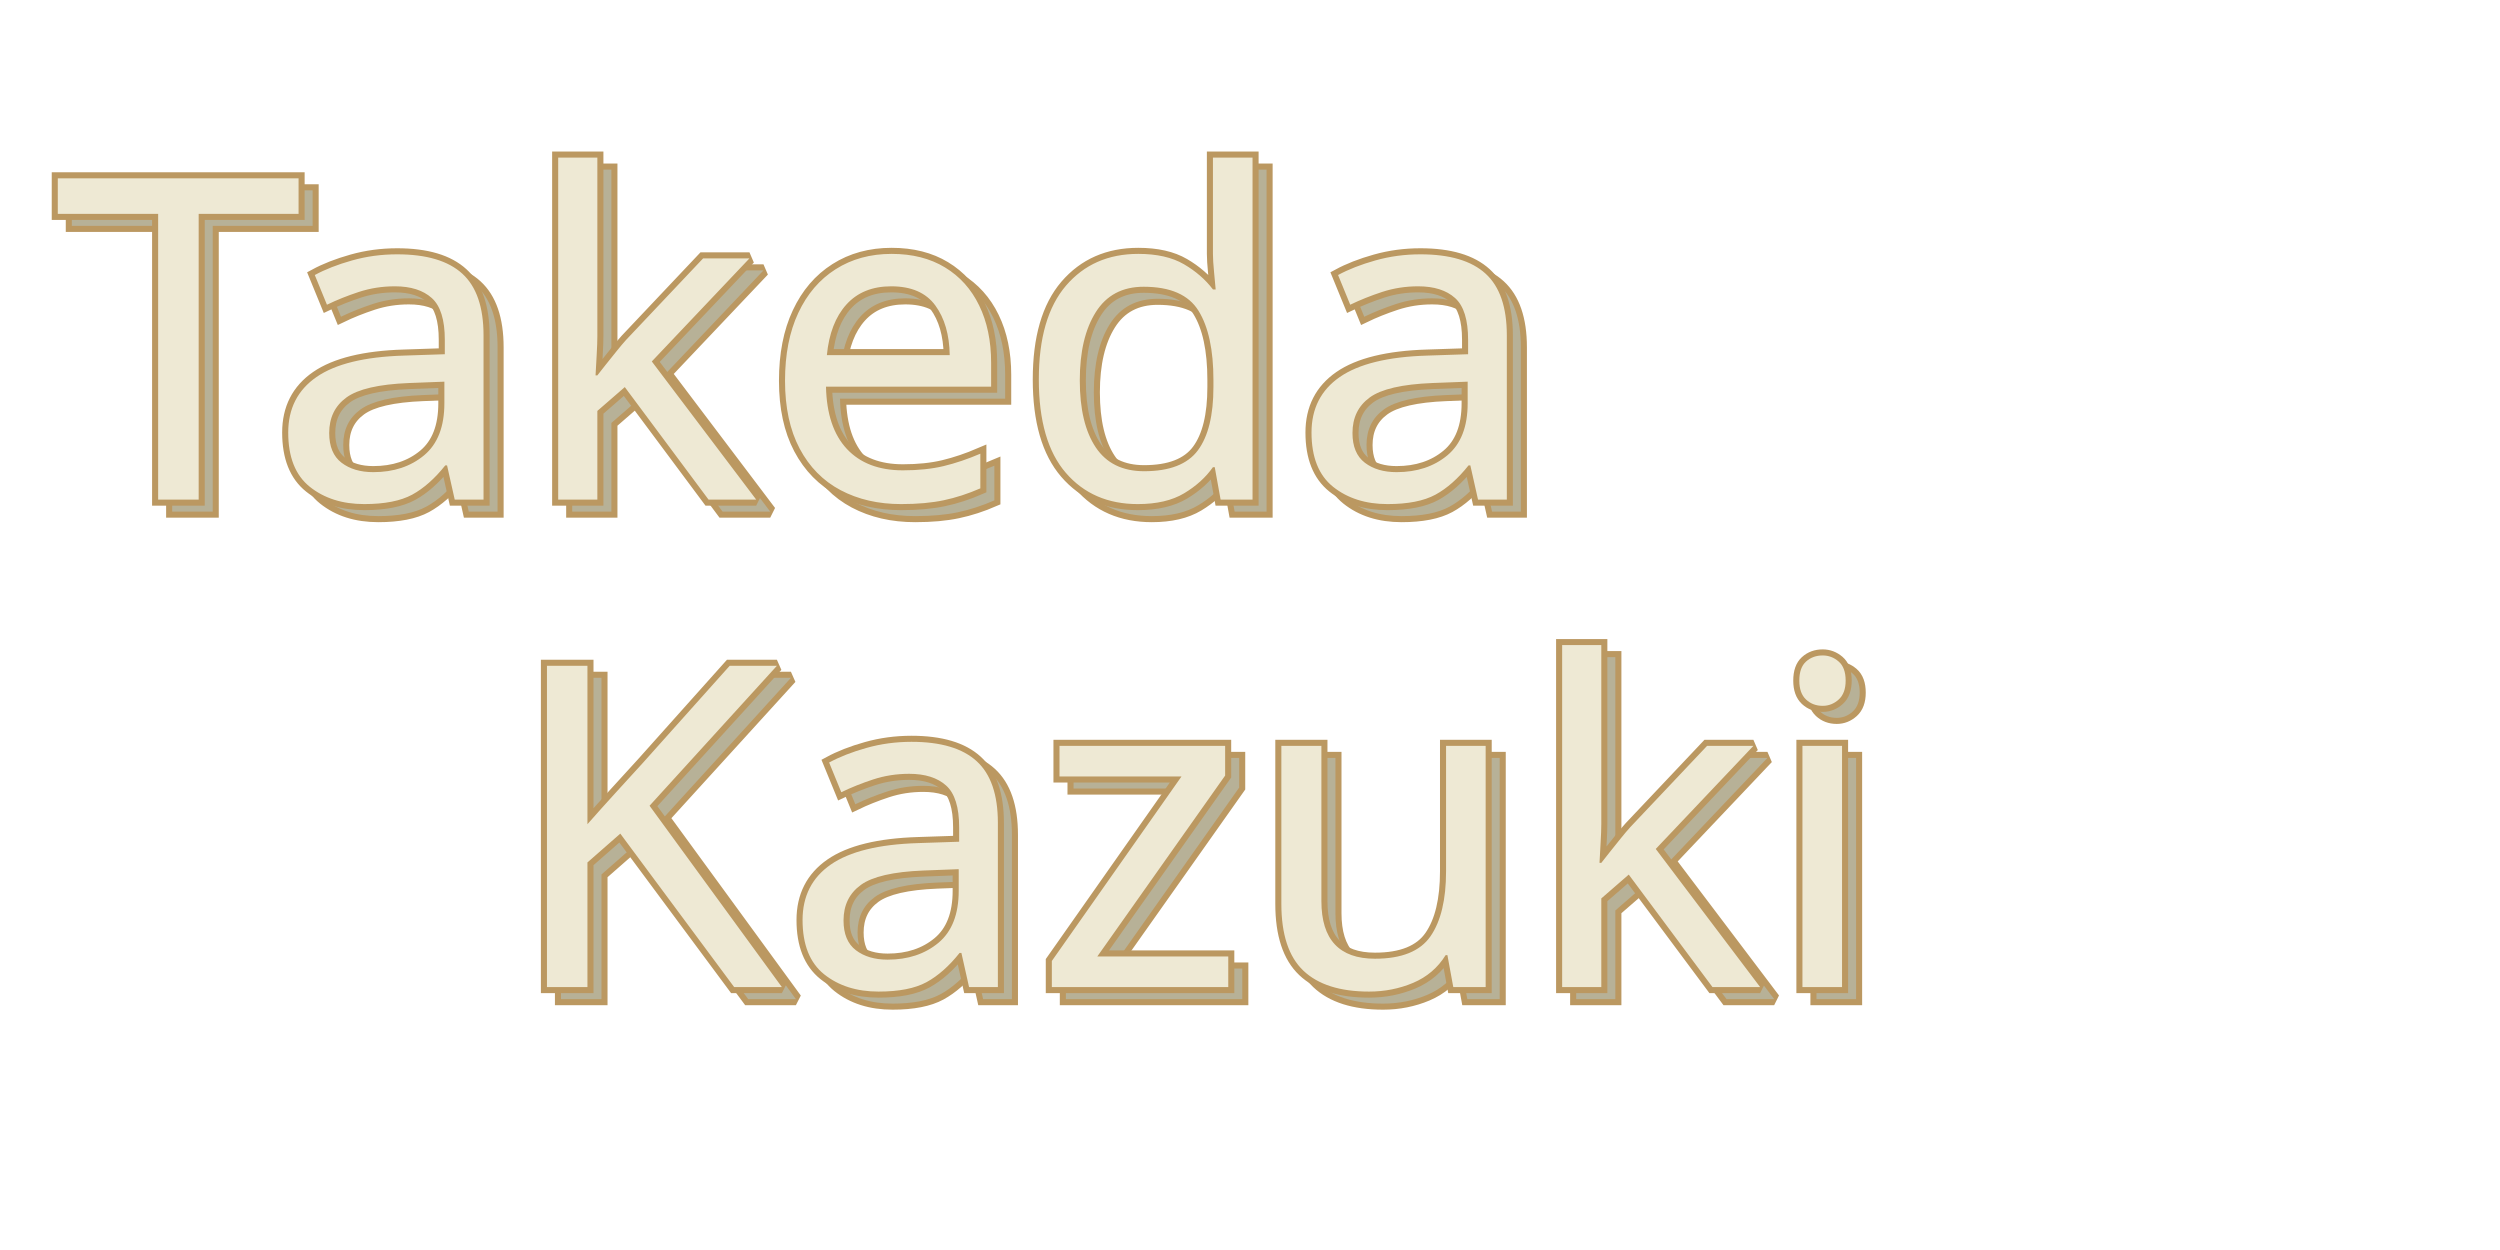
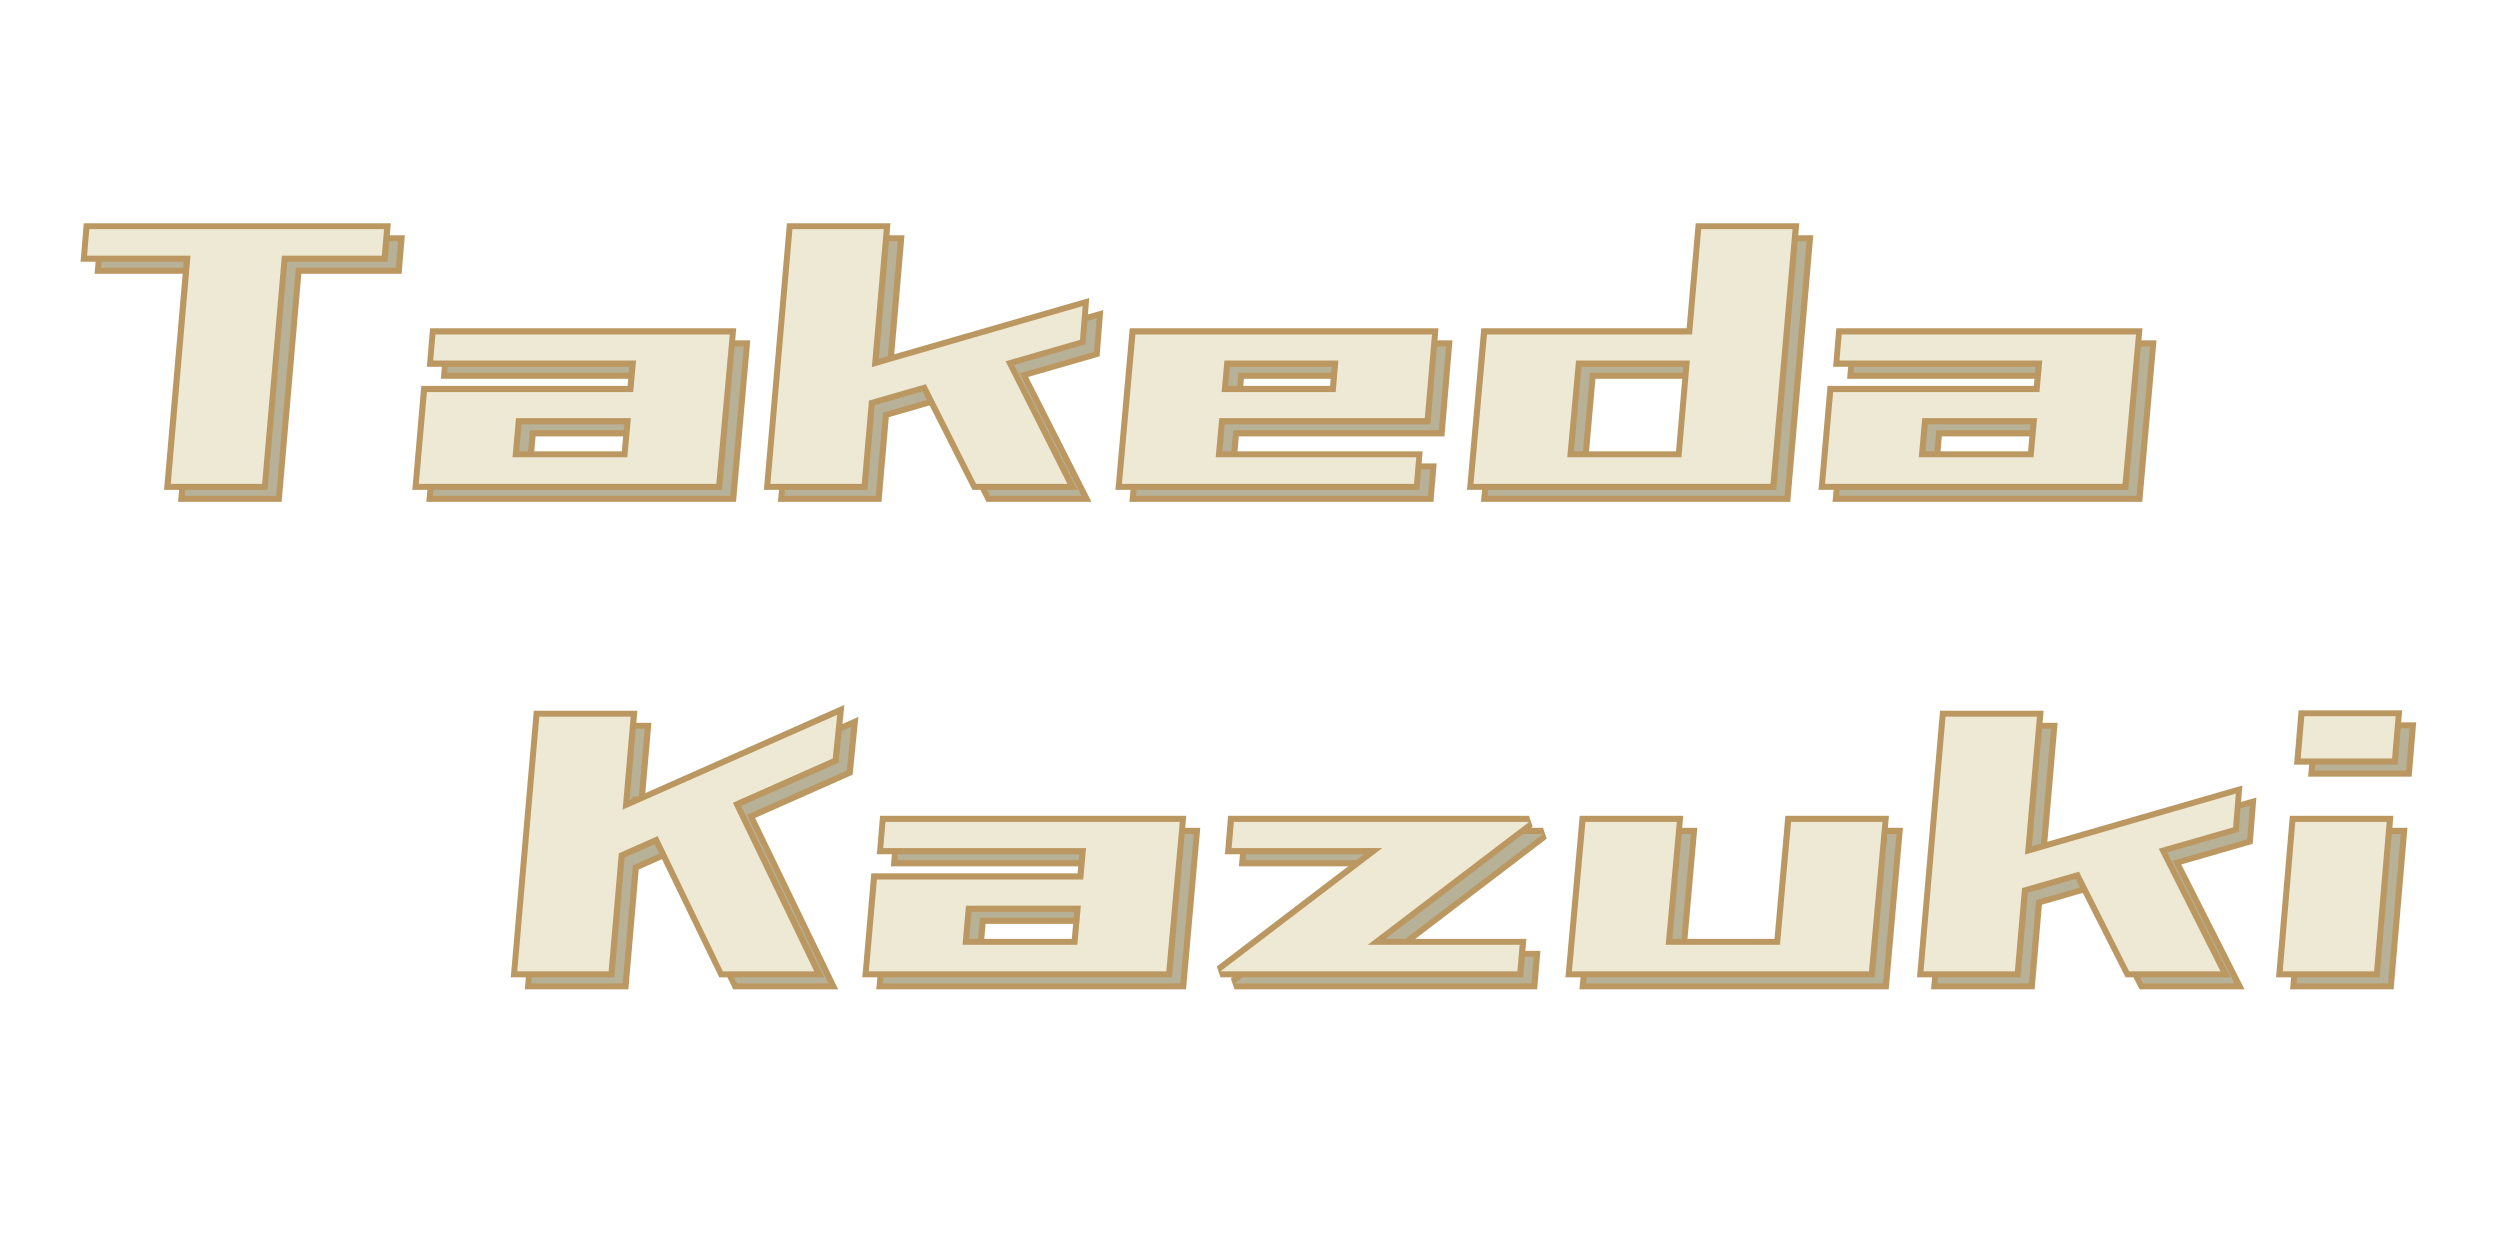
<svg xmlns="http://www.w3.org/2000/svg" width="100%" height="100%" viewBox="0 0 800 400" version="1.1" xml:space="preserve" style="fill-rule:evenodd;clip-rule:evenodd;stroke-linecap:square;stroke-miterlimit:2;">
  <g transform="matrix(11.801,0,0,2.86986,-717.489,-356.547)">
    <g transform="matrix(0.0847384,0,0,0.348449,57.3184,95.2323)">
-       <text x="62.625px" y="246.962px" style="font-family:'851Gkktt';font-size:144px;fill:none;stroke:rgb(187,152,97);stroke-width:3.88px;">Takeda</text>
-       <text x="206.625px" y="402.962px" style="font-family:'851Gkktt';font-size:144px;fill:none;stroke:rgb(187,152,97);stroke-width:3.88px;">Kazuki</text>
+       <path d="M73.453,168.916L74.156,160.478L168.516,160.478L167.813,168.916L73.453,168.916ZM100.172,241.9L107.203,160.478L136.453,160.478L129.422,241.9L100.172,241.9Z" style="fill:none;fill-rule:nonzero;stroke:rgb(187,152,97);stroke-width:3.88px;" />
+       <path d="M179.625,241.9L182.156,212.509L211.406,212.509L208.875,241.9L179.625,241.9ZM245.578,241.9L249.797,194.087L279.047,194.087L274.828,241.9L245.578,241.9ZM179.625,241.9L180.469,233.462L273.703,233.462L273,241.9L179.625,241.9ZM182.156,220.947L182.86,212.509L276.094,212.509L275.391,220.947L182.156,220.947ZM184.266,202.525L184.969,194.087L278.203,194.087L277.5,202.525L184.266,202.525Z" style="fill:none;fill-rule:nonzero;stroke:rgb(187,152,97);stroke-width:3.88px;" />
+       <path d="M292.125,241.9L299.156,160.478L328.406,160.478L321.375,241.9L292.125,241.9ZM357.938,241.9L337.688,201.962L366.938,201.962L387.188,241.9L357.938,241.9ZM297.61,222.775L298.453,212.087L391.969,185.087L391.125,195.775L297.61,222.775Z" style="fill:none;fill-rule:nonzero;stroke:rgb(187,152,97);stroke-width:3.88px;" />
+       <path d="M472.266,220.947L474.516,194.087L503.766,194.087L501.516,220.947L472.266,220.947ZM404.625,241.9L408.844,194.087L438.094,194.087L433.875,241.9L404.625,241.9ZM404.625,241.9L405.469,233.462L498.703,233.462L498,241.9L404.625,241.9ZM407.156,220.947L407.86,212.509L501.094,212.509L500.391,220.947L407.156,220.947ZM409.266,202.525L409.969,194.087L503.203,194.087L502.5,202.525L409.266,202.525Z" style="fill:none;fill-rule:nonzero;stroke:rgb(187,152,97);stroke-width:3.88px;" />
+       <path d="M517.125,241.9L521.344,194.087L550.594,194.087L546.375,241.9L517.125,241.9ZM517.125,241.9L517.969,233.462L611.203,233.462L610.5,241.9L517.125,241.9ZM521.766,202.525L522.469,194.087L615.703,194.087L615,202.525L521.766,202.525ZM582.938,241.9L589.969,160.478L619.219,160.478L612.188,241.9L582.938,241.9Z" style="fill:none;fill-rule:nonzero;stroke:rgb(187,152,97);stroke-width:3.88px;" />
+       <path d="M629.625,241.9L632.156,212.509L661.406,212.509L658.875,241.9L629.625,241.9ZM695.578,241.9L699.797,194.087L729.047,194.087L724.828,241.9L695.578,241.9ZM629.625,241.9L630.469,233.462L723.703,233.462L723,241.9L629.625,241.9ZM632.156,220.947L632.86,212.509L726.094,212.509L725.391,220.947L632.156,220.947ZM634.266,202.525L634.969,194.087L728.203,194.087L727.5,202.525L634.266,202.525Z" style="fill:none;fill-rule:nonzero;stroke:rgb(187,152,97);stroke-width:3.88px;" />
+       <path d="M211.125,397.9L218.156,316.478L247.406,316.478L240.375,397.9L211.125,397.9ZM216.891,372.025L218.297,357.962L313.5,315.775L312.094,329.837L216.891,372.025ZM276.938,397.9L250.781,343.9L280.031,343.9L306.188,397.9L276.938,397.9Z" style="fill:none;fill-rule:nonzero;stroke:rgb(187,152,97);stroke-width:3.88px;" />
+       <path d="M323.625,397.9L326.156,368.509L355.406,368.509L352.875,397.9L323.625,397.9ZM389.578,397.9L393.797,350.087L423.047,350.087L418.828,397.9L389.578,397.9ZM323.625,397.9L324.469,389.462L417.703,389.462L417,397.9L323.625,397.9ZM326.156,376.947L326.86,368.509L420.094,368.509L419.391,376.947L326.156,376.947ZM328.266,358.525L328.969,350.087L422.203,350.087L421.5,358.525L328.266,358.525Z" style="fill:none;fill-rule:nonzero;stroke:rgb(187,152,97);stroke-width:3.88px;" />
+       <path d="M436.125,397.9L448.219,389.462L531.891,389.462L531.188,397.9L436.125,397.9ZM439.641,358.525L440.344,350.087L534.703,350.087L522.75,358.525L439.641,358.525ZM436.125,397.9L498.844,350.087L534.844,350.087L472.125,397.9L436.125,397.9Z" style="fill:none;fill-rule:nonzero;stroke:rgb(187,152,97);stroke-width:3.88px;" />
+       <path d="M548.625,397.9L552.844,350.087L582.094,350.087L577.875,397.9L548.625,397.9ZM614.438,397.9L618.656,350.087L647.906,350.087L643.688,397.9L614.438,397.9ZM548.625,397.9L549.469,389.462L642.703,389.462L642,397.9L548.625,397.9Z" style="fill:none;fill-rule:nonzero;stroke:rgb(187,152,97);stroke-width:3.88px;" />
+       <path d="M661.125,397.9L668.156,316.478L697.406,316.478L690.375,397.9L661.125,397.9ZM726.938,397.9L706.688,357.962L735.938,357.962L756.188,397.9L726.938,397.9ZM666.61,378.775L667.453,368.087L760.969,341.087L760.125,351.775L666.61,378.775Z" style="fill:none;fill-rule:nonzero;stroke:rgb(187,152,97);stroke-width:3.88px;" />
+       <path d="M781.781,329.837L782.906,316.337L812.156,316.337L811.031,329.837L781.781,329.837ZM776.016,397.9L780.094,350.087L809.344,350.087L805.266,397.9L776.016,397.9Z" style="fill:none;fill-rule:nonzero;stroke:rgb(187,152,97);stroke-width:3.88px;" />
    </g>
    <g transform="matrix(0.0847384,0,0,0.348449,57.3184,95.2323)">
-       <text x="62.625px" y="246.962px" style="font-family:'851Gkktt';font-size:144px;fill:rgb(183,177,151);">Takeda</text>
-       <text x="206.625px" y="402.962px" style="font-family:'851Gkktt';font-size:144px;fill:rgb(183,177,151);">Kazuki</text>
+       <g transform="matrix(144,0,0,144,62.6251,246.962)">
+         <path d="M0.075,-0.542L0.08,-0.601L0.735,-0.601L0.73,-0.542L0.075,-0.542ZM0.261,-0.035L0.31,-0.601L0.513,-0.601L0.464,-0.035L0.261,-0.035Z" style="fill:rgb(183,177,151);fill-rule:nonzero;" />
+       </g>
+       <g transform="matrix(144,0,0,144,175.125,246.962)">
+         <path d="M0.031,-0.035L0.049,-0.239L0.252,-0.239L0.234,-0.035L0.031,-0.035ZM0.489,-0.035L0.519,-0.367L0.722,-0.367L0.692,-0.035L0.489,-0.035ZM0.031,-0.035L0.037,-0.094L0.685,-0.094L0.68,-0.035L0.031,-0.035ZM0.049,-0.181L0.054,-0.239L0.701,-0.239L0.696,-0.181L0.049,-0.181ZM0.063,-0.309L0.068,-0.367L0.716,-0.367L0.711,-0.309L0.063,-0.309Z" style="fill:rgb(183,177,151);fill-rule:nonzero;" />
+       </g>
+       <g transform="matrix(144,0,0,144,287.625,246.962)">
+         <path d="M0.031,-0.035L0.08,-0.601L0.283,-0.601L0.234,-0.035L0.031,-0.035ZM0.488,-0.035L0.348,-0.313L0.551,-0.313L0.691,-0.035L0.488,-0.035ZM0.069,-0.168L0.075,-0.242L0.725,-0.43L0.719,-0.355L0.069,-0.168Z" style="fill:rgb(183,177,151);fill-rule:nonzero;" />
+       </g>
+       <g transform="matrix(144,0,0,144,400.125,246.962)">
+         <path d="M0.501,-0.181L0.517,-0.367L0.72,-0.367L0.704,-0.181L0.501,-0.181ZM0.031,-0.035L0.061,-0.367L0.264,-0.367L0.234,-0.035L0.031,-0.035ZM0.031,-0.035L0.037,-0.094L0.685,-0.094L0.68,-0.035L0.031,-0.035ZM0.049,-0.181L0.054,-0.239L0.701,-0.239L0.696,-0.181L0.049,-0.181ZM0.063,-0.309L0.068,-0.367L0.716,-0.367L0.711,-0.309L0.063,-0.309Z" style="fill:rgb(183,177,151);fill-rule:nonzero;" />
+       </g>
+       <g transform="matrix(144,0,0,144,512.625,246.962)">
+         <path d="M0.031,-0.035L0.061,-0.367L0.264,-0.367L0.234,-0.035L0.031,-0.035ZM0.031,-0.035L0.037,-0.094L0.685,-0.094L0.68,-0.035L0.031,-0.035ZM0.063,-0.309L0.068,-0.367L0.716,-0.367L0.711,-0.309L0.063,-0.309ZM0.488,-0.035L0.537,-0.601L0.74,-0.601L0.691,-0.035L0.488,-0.035Z" style="fill:rgb(183,177,151);fill-rule:nonzero;" />
+       </g>
+       <g transform="matrix(144,0,0,144,625.125,246.962)">
+         <path d="M0.031,-0.035L0.049,-0.239L0.252,-0.239L0.234,-0.035L0.031,-0.035ZM0.489,-0.035L0.519,-0.367L0.722,-0.367L0.692,-0.035L0.489,-0.035ZM0.031,-0.035L0.037,-0.094L0.685,-0.094L0.68,-0.035L0.031,-0.035ZM0.049,-0.181L0.054,-0.239L0.701,-0.239L0.696,-0.181L0.049,-0.181ZM0.063,-0.309L0.068,-0.367L0.716,-0.367L0.711,-0.309L0.063,-0.309Z" style="fill:rgb(183,177,151);fill-rule:nonzero;" />
+       </g>
+       <g transform="matrix(144,0,0,144,206.625,402.962)">
+         <path d="M0.031,-0.035L0.08,-0.601L0.283,-0.601L0.234,-0.035L0.031,-0.035ZM0.071,-0.215L0.081,-0.313L0.742,-0.605L0.732,-0.508L0.071,-0.215ZM0.488,-0.035L0.307,-0.41L0.51,-0.41L0.691,-0.035L0.488,-0.035Z" style="fill:rgb(183,177,151);fill-rule:nonzero;" />
+       </g>
+       <g transform="matrix(144,0,0,144,319.125,402.962)">
+         <path d="M0.031,-0.035L0.049,-0.239L0.252,-0.239L0.234,-0.035L0.031,-0.035ZM0.489,-0.035L0.519,-0.367L0.722,-0.367L0.692,-0.035L0.489,-0.035ZM0.031,-0.035L0.037,-0.094L0.685,-0.094L0.68,-0.035L0.031,-0.035ZM0.049,-0.181L0.054,-0.239L0.701,-0.239L0.696,-0.181L0.049,-0.181ZM0.063,-0.309L0.068,-0.367L0.716,-0.367L0.711,-0.309L0.063,-0.309Z" style="fill:rgb(183,177,151);fill-rule:nonzero;" />
+       </g>
+       <g transform="matrix(144,0,0,144,431.625,402.962)">
+         <path d="M0.031,-0.035L0.115,-0.094L0.696,-0.094L0.691,-0.035L0.031,-0.035ZM0.056,-0.309L0.061,-0.367L0.716,-0.367L0.633,-0.309L0.056,-0.309ZM0.031,-0.035L0.467,-0.367L0.717,-0.367L0.281,-0.035L0.031,-0.035Z" style="fill:rgb(183,177,151);fill-rule:nonzero;" />
+       </g>
+       <g transform="matrix(144,0,0,144,544.125,402.962)">
+         <path d="M0.031,-0.035L0.061,-0.367L0.264,-0.367L0.234,-0.035L0.031,-0.035ZM0.488,-0.035L0.518,-0.367L0.721,-0.367L0.691,-0.035L0.488,-0.035ZM0.031,-0.035L0.037,-0.094L0.685,-0.094L0.68,-0.035L0.031,-0.035Z" style="fill:rgb(183,177,151);fill-rule:nonzero;" />
+       </g>
+       <g transform="matrix(144,0,0,144,656.625,402.962)">
+         <path d="M0.031,-0.035L0.08,-0.601L0.283,-0.601L0.234,-0.035L0.031,-0.035ZM0.488,-0.035L0.348,-0.313L0.551,-0.313L0.691,-0.035L0.488,-0.035ZM0.069,-0.168L0.075,-0.242L0.725,-0.43L0.719,-0.355L0.069,-0.168Z" style="fill:rgb(183,177,151);fill-rule:nonzero;" />
+       </g>
+       <g transform="matrix(144,0,0,144,769.125,402.962)">
+         <path d="M0.088,-0.508L0.096,-0.602L0.299,-0.602L0.291,-0.508L0.088,-0.508ZM0.048,-0.035L0.076,-0.367L0.279,-0.367L0.251,-0.035L0.048,-0.035Z" style="fill:rgb(183,177,151);fill-rule:nonzero;" />
+       </g>
    </g>
  </g>
  <g transform="matrix(11.801,0,0,2.86986,-721.98,-360.396)">
    <g transform="matrix(0.0847384,0,0,0.348449,57.3184,95.2323)">
-       <text x="62.625px" y="246.962px" style="font-family:'851Gkktt';font-size:144px;fill:none;stroke:rgb(187,152,97);stroke-width:3.88px;">Takeda</text>
-       <text x="206.625px" y="402.962px" style="font-family:'851Gkktt';font-size:144px;fill:none;stroke:rgb(187,152,97);stroke-width:3.88px;">Kazuki</text>
+       <path d="M73.453,168.916L74.156,160.478L168.516,160.478L167.813,168.916L73.453,168.916ZM100.172,241.9L107.203,160.478L136.453,160.478L129.422,241.9L100.172,241.9Z" style="fill:none;fill-rule:nonzero;stroke:rgb(187,152,97);stroke-width:3.88px;" />
+       <path d="M179.625,241.9L182.156,212.509L211.406,212.509L208.875,241.9L179.625,241.9ZM245.578,241.9L249.797,194.087L279.047,194.087L274.828,241.9L245.578,241.9ZM179.625,241.9L180.469,233.462L273.703,233.462L273,241.9L179.625,241.9ZM182.156,220.947L182.86,212.509L276.094,212.509L275.391,220.947L182.156,220.947ZM184.266,202.525L184.969,194.087L278.203,194.087L277.5,202.525L184.266,202.525Z" style="fill:none;fill-rule:nonzero;stroke:rgb(187,152,97);stroke-width:3.88px;" />
+       <path d="M292.125,241.9L299.156,160.478L328.406,160.478L321.375,241.9L292.125,241.9ZM357.938,241.9L337.688,201.962L366.938,201.962L387.188,241.9L357.938,241.9ZM297.61,222.775L298.453,212.087L391.969,185.087L391.125,195.775L297.61,222.775Z" style="fill:none;fill-rule:nonzero;stroke:rgb(187,152,97);stroke-width:3.88px;" />
+       <path d="M472.266,220.947L474.516,194.087L503.766,194.087L501.516,220.947L472.266,220.947ZM404.625,241.9L408.844,194.087L438.094,194.087L433.875,241.9L404.625,241.9ZM404.625,241.9L405.469,233.462L498.703,233.462L498,241.9L404.625,241.9ZM407.156,220.947L407.86,212.509L501.094,212.509L500.391,220.947L407.156,220.947ZM409.266,202.525L409.969,194.087L503.203,194.087L502.5,202.525L409.266,202.525Z" style="fill:none;fill-rule:nonzero;stroke:rgb(187,152,97);stroke-width:3.88px;" />
+       <path d="M517.125,241.9L521.344,194.087L550.594,194.087L546.375,241.9L517.125,241.9ZM517.125,241.9L517.969,233.462L611.203,233.462L610.5,241.9L517.125,241.9ZM521.766,202.525L522.469,194.087L615.703,194.087L615,202.525L521.766,202.525ZM582.938,241.9L589.969,160.478L619.219,160.478L612.188,241.9L582.938,241.9Z" style="fill:none;fill-rule:nonzero;stroke:rgb(187,152,97);stroke-width:3.88px;" />
+       <path d="M629.625,241.9L632.156,212.509L661.406,212.509L658.875,241.9L629.625,241.9ZM695.578,241.9L699.797,194.087L729.047,194.087L724.828,241.9L695.578,241.9ZM629.625,241.9L630.469,233.462L723.703,233.462L723,241.9L629.625,241.9ZM632.156,220.947L632.86,212.509L726.094,212.509L725.391,220.947L632.156,220.947ZM634.266,202.525L634.969,194.087L728.203,194.087L727.5,202.525L634.266,202.525Z" style="fill:none;fill-rule:nonzero;stroke:rgb(187,152,97);stroke-width:3.88px;" />
+       <path d="M211.125,397.9L218.156,316.478L247.406,316.478L240.375,397.9L211.125,397.9ZM216.891,372.025L218.297,357.962L313.5,315.775L312.094,329.837L216.891,372.025ZM276.938,397.9L250.781,343.9L280.031,343.9L306.188,397.9L276.938,397.9Z" style="fill:none;fill-rule:nonzero;stroke:rgb(187,152,97);stroke-width:3.88px;" />
+       <path d="M323.625,397.9L326.156,368.509L355.406,368.509L352.875,397.9L323.625,397.9ZM389.578,397.9L393.797,350.087L423.047,350.087L418.828,397.9L389.578,397.9ZM323.625,397.9L324.469,389.462L417.703,389.462L417,397.9L323.625,397.9ZM326.156,376.947L326.86,368.509L420.094,368.509L419.391,376.947L326.156,376.947ZM328.266,358.525L328.969,350.087L422.203,350.087L421.5,358.525L328.266,358.525Z" style="fill:none;fill-rule:nonzero;stroke:rgb(187,152,97);stroke-width:3.88px;" />
+       <path d="M436.125,397.9L448.219,389.462L531.891,389.462L531.188,397.9L436.125,397.9ZM439.641,358.525L440.344,350.087L534.703,350.087L522.75,358.525L439.641,358.525ZM436.125,397.9L498.844,350.087L534.844,350.087L472.125,397.9L436.125,397.9Z" style="fill:none;fill-rule:nonzero;stroke:rgb(187,152,97);stroke-width:3.88px;" />
+       <path d="M548.625,397.9L552.844,350.087L582.094,350.087L577.875,397.9L548.625,397.9ZM614.438,397.9L618.656,350.087L647.906,350.087L643.688,397.9L614.438,397.9ZM548.625,397.9L549.469,389.462L642.703,389.462L642,397.9L548.625,397.9Z" style="fill:none;fill-rule:nonzero;stroke:rgb(187,152,97);stroke-width:3.88px;" />
+       <path d="M661.125,397.9L668.156,316.478L697.406,316.478L690.375,397.9L661.125,397.9ZM726.938,397.9L706.688,357.962L735.938,357.962L756.188,397.9L726.938,397.9ZM666.61,378.775L667.453,368.087L760.969,341.087L760.125,351.775L666.61,378.775Z" style="fill:none;fill-rule:nonzero;stroke:rgb(187,152,97);stroke-width:3.88px;" />
+       <path d="M781.781,329.837L782.906,316.337L812.156,316.337L811.031,329.837L781.781,329.837ZM776.016,397.9L780.094,350.087L809.344,350.087L805.266,397.9L776.016,397.9Z" style="fill:none;fill-rule:nonzero;stroke:rgb(187,152,97);stroke-width:3.88px;" />
    </g>
    <g transform="matrix(0.0847384,0,0,0.348449,57.3184,95.2323)">
-       <text x="62.625px" y="246.962px" style="font-family:'851Gkktt';font-size:144px;fill:rgb(238,233,212);">Takeda</text>
-       <text x="206.625px" y="402.962px" style="font-family:'851Gkktt';font-size:144px;fill:rgb(238,233,212);">Kazuki</text>
+       <g transform="matrix(144,0,0,144,62.6251,246.962)">
+         <path d="M0.075,-0.542L0.08,-0.601L0.735,-0.601L0.73,-0.542L0.075,-0.542ZM0.261,-0.035L0.31,-0.601L0.513,-0.601L0.464,-0.035L0.261,-0.035Z" style="fill:rgb(238,233,212);fill-rule:nonzero;" />
+       </g>
+       <g transform="matrix(144,0,0,144,175.125,246.962)">
+         <path d="M0.031,-0.035L0.049,-0.239L0.252,-0.239L0.234,-0.035L0.031,-0.035ZM0.489,-0.035L0.519,-0.367L0.722,-0.367L0.692,-0.035L0.489,-0.035ZM0.031,-0.035L0.037,-0.094L0.685,-0.094L0.68,-0.035L0.031,-0.035ZM0.049,-0.181L0.054,-0.239L0.701,-0.239L0.696,-0.181L0.049,-0.181ZM0.063,-0.309L0.068,-0.367L0.716,-0.367L0.711,-0.309L0.063,-0.309Z" style="fill:rgb(238,233,212);fill-rule:nonzero;" />
+       </g>
+       <g transform="matrix(144,0,0,144,287.625,246.962)">
+         <path d="M0.031,-0.035L0.08,-0.601L0.283,-0.601L0.234,-0.035L0.031,-0.035ZM0.488,-0.035L0.348,-0.313L0.551,-0.313L0.691,-0.035L0.488,-0.035ZM0.069,-0.168L0.075,-0.242L0.725,-0.43L0.719,-0.355L0.069,-0.168Z" style="fill:rgb(238,233,212);fill-rule:nonzero;" />
+       </g>
+       <g transform="matrix(144,0,0,144,400.125,246.962)">
+         <path d="M0.501,-0.181L0.517,-0.367L0.72,-0.367L0.704,-0.181L0.501,-0.181ZM0.031,-0.035L0.061,-0.367L0.264,-0.367L0.234,-0.035L0.031,-0.035ZM0.031,-0.035L0.037,-0.094L0.685,-0.094L0.68,-0.035L0.031,-0.035ZM0.049,-0.181L0.054,-0.239L0.701,-0.239L0.696,-0.181L0.049,-0.181ZM0.063,-0.309L0.068,-0.367L0.716,-0.367L0.711,-0.309L0.063,-0.309Z" style="fill:rgb(238,233,212);fill-rule:nonzero;" />
+       </g>
+       <g transform="matrix(144,0,0,144,512.625,246.962)">
+         <path d="M0.031,-0.035L0.061,-0.367L0.264,-0.367L0.234,-0.035L0.031,-0.035ZM0.031,-0.035L0.037,-0.094L0.685,-0.094L0.68,-0.035L0.031,-0.035ZM0.063,-0.309L0.068,-0.367L0.716,-0.367L0.711,-0.309L0.063,-0.309ZM0.488,-0.035L0.537,-0.601L0.74,-0.601L0.691,-0.035L0.488,-0.035Z" style="fill:rgb(238,233,212);fill-rule:nonzero;" />
+       </g>
+       <g transform="matrix(144,0,0,144,625.125,246.962)">
+         <path d="M0.031,-0.035L0.049,-0.239L0.252,-0.239L0.234,-0.035L0.031,-0.035ZM0.489,-0.035L0.519,-0.367L0.722,-0.367L0.692,-0.035L0.489,-0.035ZM0.031,-0.035L0.037,-0.094L0.685,-0.094L0.68,-0.035L0.031,-0.035ZM0.049,-0.181L0.054,-0.239L0.701,-0.239L0.696,-0.181L0.049,-0.181ZM0.063,-0.309L0.068,-0.367L0.716,-0.367L0.711,-0.309L0.063,-0.309Z" style="fill:rgb(238,233,212);fill-rule:nonzero;" />
+       </g>
+       <g transform="matrix(144,0,0,144,206.625,402.962)">
+         <path d="M0.031,-0.035L0.08,-0.601L0.283,-0.601L0.234,-0.035L0.031,-0.035ZM0.071,-0.215L0.081,-0.313L0.742,-0.605L0.732,-0.508L0.071,-0.215ZM0.488,-0.035L0.307,-0.41L0.51,-0.41L0.691,-0.035L0.488,-0.035Z" style="fill:rgb(238,233,212);fill-rule:nonzero;" />
+       </g>
+       <g transform="matrix(144,0,0,144,319.125,402.962)">
+         <path d="M0.031,-0.035L0.049,-0.239L0.252,-0.239L0.234,-0.035L0.031,-0.035ZM0.489,-0.035L0.519,-0.367L0.722,-0.367L0.692,-0.035L0.489,-0.035ZM0.031,-0.035L0.037,-0.094L0.685,-0.094L0.68,-0.035L0.031,-0.035ZM0.049,-0.181L0.054,-0.239L0.701,-0.239L0.696,-0.181L0.049,-0.181ZM0.063,-0.309L0.068,-0.367L0.716,-0.367L0.711,-0.309L0.063,-0.309Z" style="fill:rgb(238,233,212);fill-rule:nonzero;" />
+       </g>
+       <g transform="matrix(144,0,0,144,431.625,402.962)">
+         <path d="M0.031,-0.035L0.115,-0.094L0.696,-0.094L0.691,-0.035L0.031,-0.035ZM0.056,-0.309L0.061,-0.367L0.716,-0.367L0.633,-0.309L0.056,-0.309ZM0.031,-0.035L0.467,-0.367L0.717,-0.367L0.281,-0.035L0.031,-0.035Z" style="fill:rgb(238,233,212);fill-rule:nonzero;" />
+       </g>
+       <g transform="matrix(144,0,0,144,544.125,402.962)">
+         <path d="M0.031,-0.035L0.061,-0.367L0.264,-0.367L0.234,-0.035L0.031,-0.035ZM0.488,-0.035L0.518,-0.367L0.721,-0.367L0.691,-0.035L0.488,-0.035ZM0.031,-0.035L0.037,-0.094L0.685,-0.094L0.68,-0.035L0.031,-0.035Z" style="fill:rgb(238,233,212);fill-rule:nonzero;" />
+       </g>
+       <g transform="matrix(144,0,0,144,656.625,402.962)">
+         <path d="M0.031,-0.035L0.08,-0.601L0.283,-0.601L0.234,-0.035L0.031,-0.035ZM0.488,-0.035L0.348,-0.313L0.551,-0.313L0.691,-0.035L0.488,-0.035ZM0.069,-0.168L0.075,-0.242L0.725,-0.43L0.719,-0.355L0.069,-0.168Z" style="fill:rgb(238,233,212);fill-rule:nonzero;" />
+       </g>
+       <g transform="matrix(144,0,0,144,769.125,402.962)">
+         <path d="M0.088,-0.508L0.096,-0.602L0.299,-0.602L0.291,-0.508L0.088,-0.508ZM0.048,-0.035L0.076,-0.367L0.279,-0.367L0.251,-0.035L0.048,-0.035Z" style="fill:rgb(238,233,212);fill-rule:nonzero;" />
+       </g>
    </g>
  </g>
</svg>
